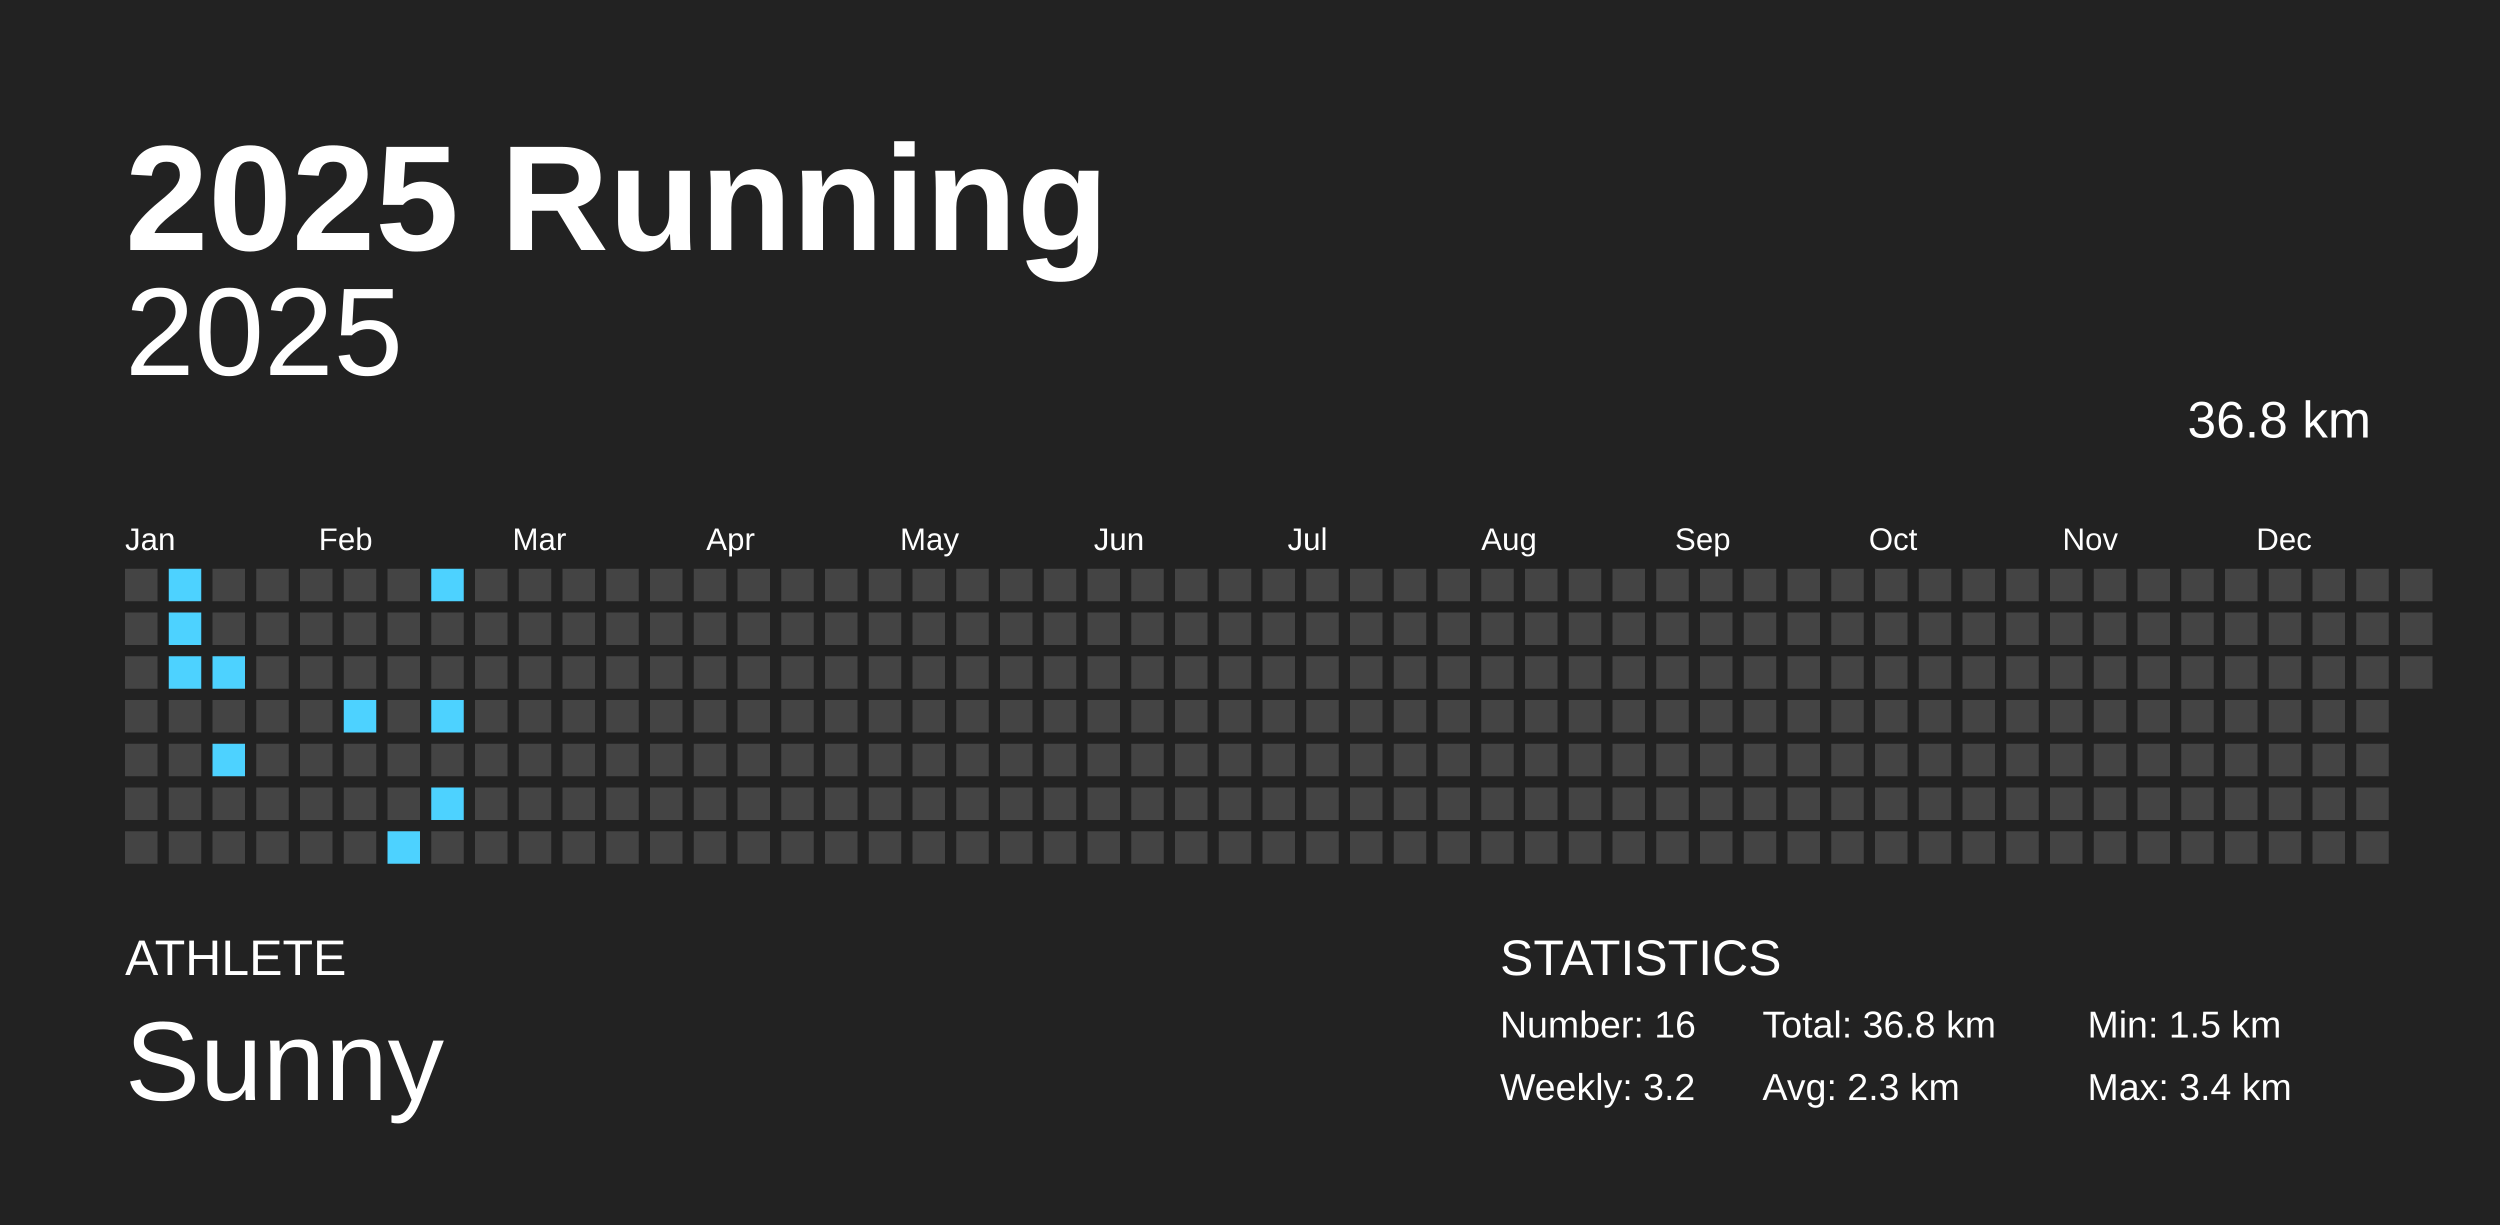
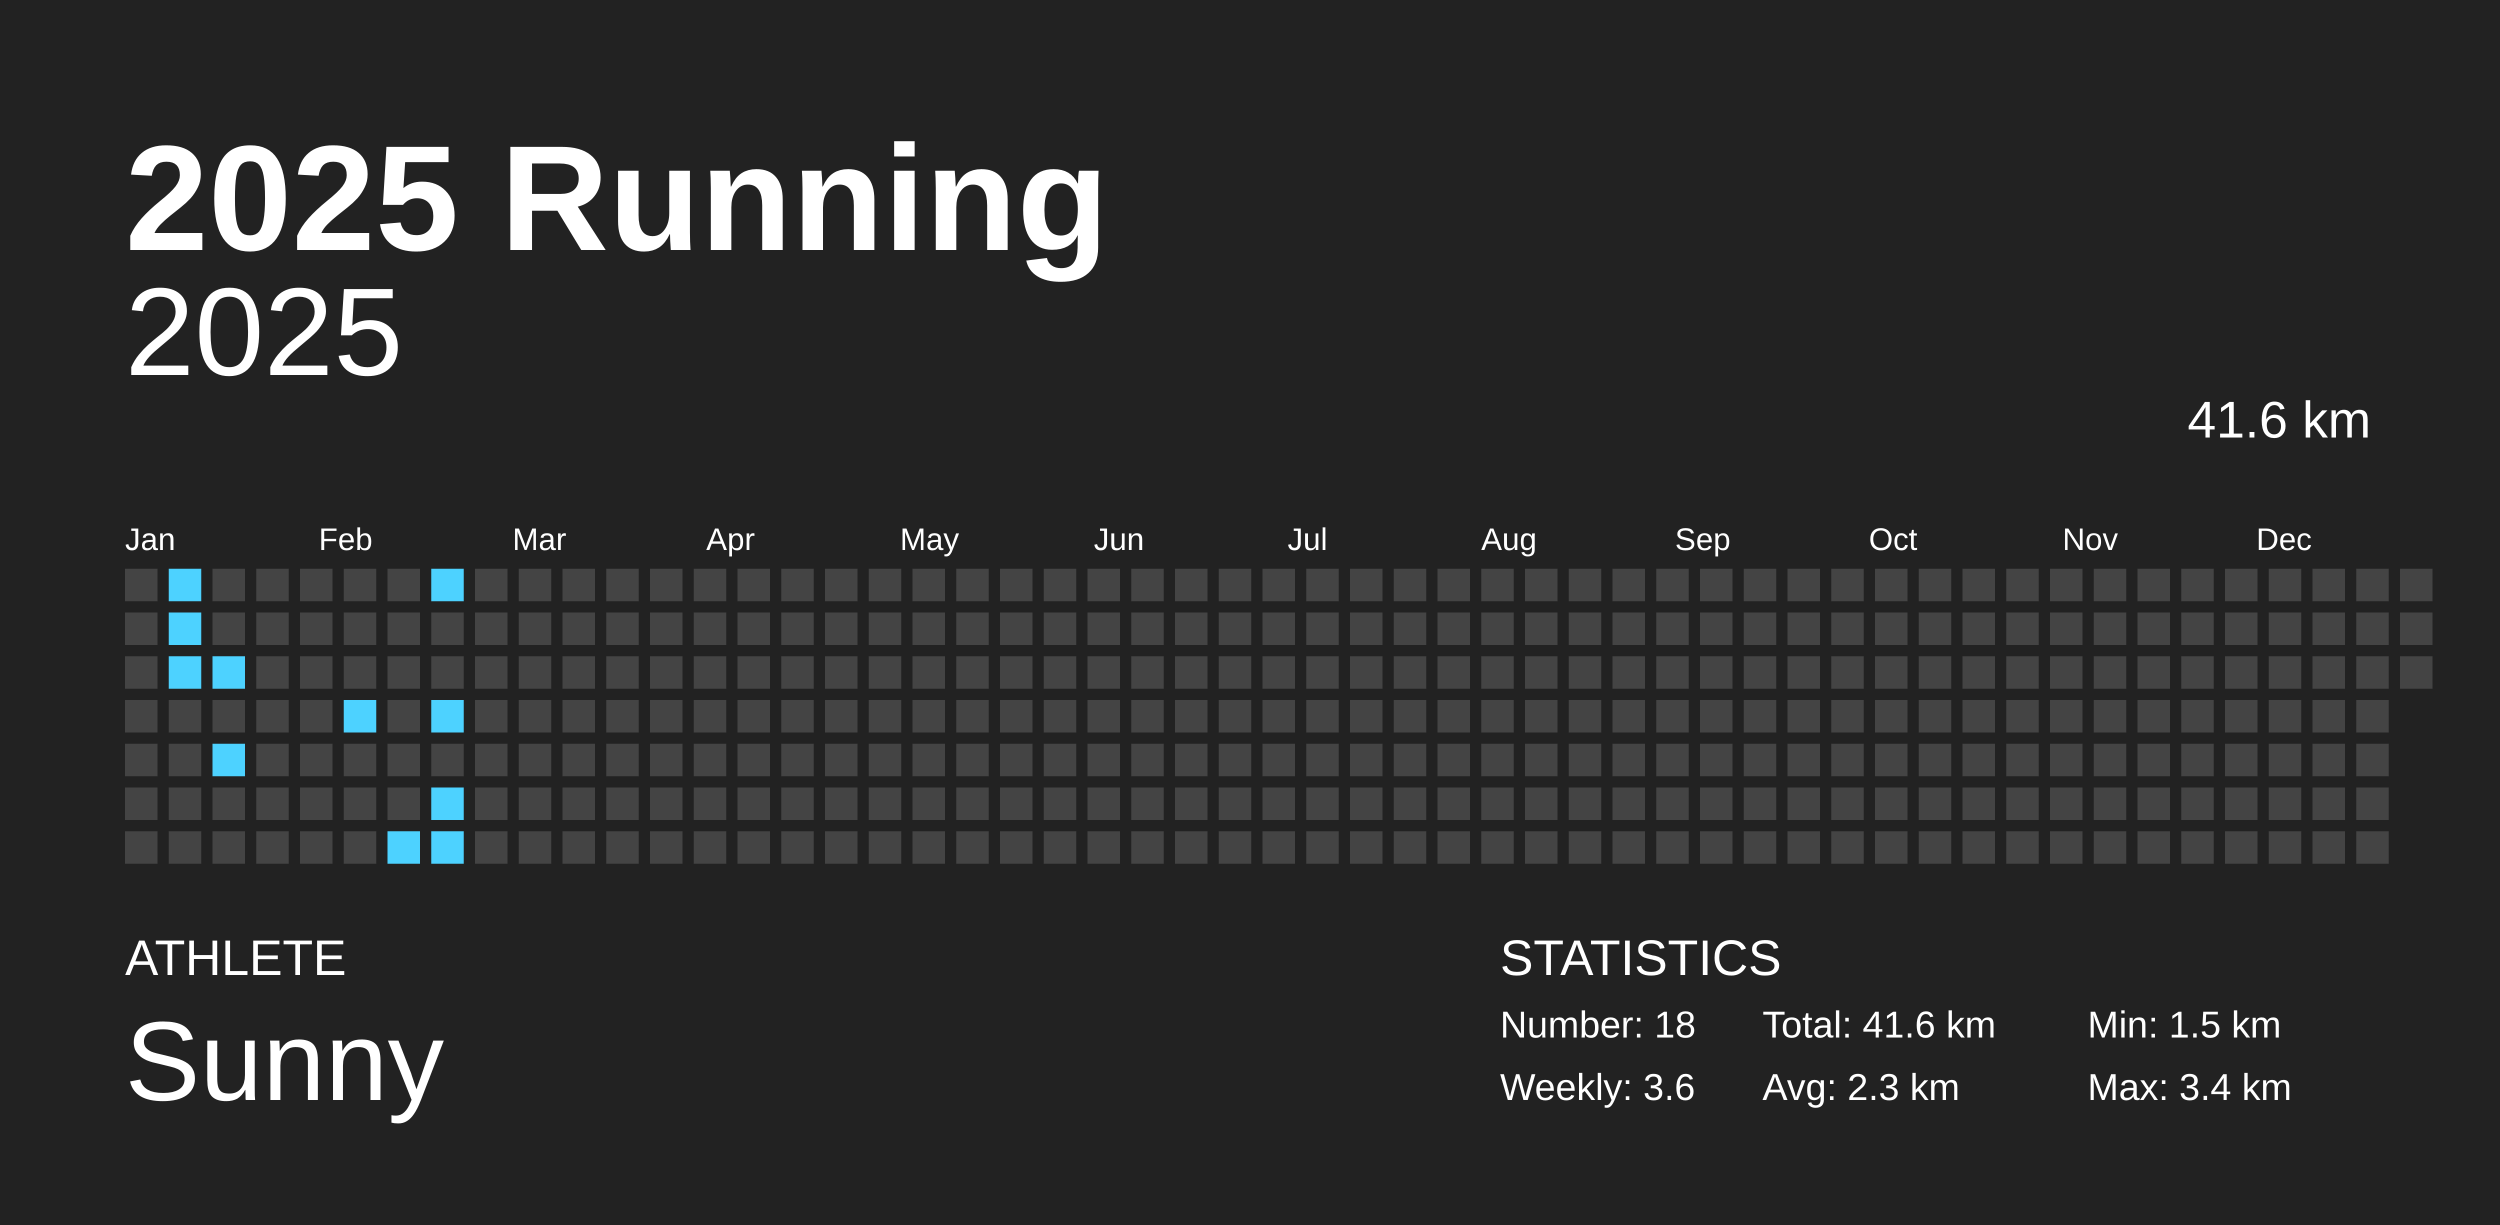
<svg xmlns="http://www.w3.org/2000/svg" baseProfile="full" height="98mm" version="1.1" viewBox="0,0,200,98" width="200mm">
  <defs />
  <rect fill="#222222" height="98" width="200" x="0" y="0" />
  <text fill="#FFFFFF" style="font-size:12px; font-family:Arial; font-weight:bold;" x="10" y="20">2025 Running</text>
  <text fill="#FFFFFF" style="font-size:4px; font-family:Arial" x="10" y="78">ATHLETE</text>
  <text fill="#FFFFFF" style="font-size:9px; font-family:Arial" x="10" y="88">Sunny</text>
  <text fill="#FFFFFF" style="font-size:4px; font-family:Arial" x="120" y="78">STATISTICS</text>
-   <text fill="#FFFFFF" style="font-size:3px; font-family:Arial" x="120" y="83">Number: 16</text>
-   <text fill="#FFFFFF" style="font-size:3px; font-family:Arial" x="120" y="88">Weekly: 3.2</text>
-   <text fill="#FFFFFF" style="font-size:3px; font-family:Arial" x="141" y="83">Total: 36.8 km</text>
+   <text fill="#FFFFFF" style="font-size:3px; font-family:Arial" x="120" y="83">Number: 18</text>
+   <text fill="#FFFFFF" style="font-size:3px; font-family:Arial" x="120" y="88">Weekly: 3.6</text>
+   <text fill="#FFFFFF" style="font-size:3px; font-family:Arial" x="141" y="83">Total: 41.6 km</text>
  <text fill="#FFFFFF" style="font-size:3px; font-family:Arial" x="141" y="88">Avg: 2.3 km</text>
  <text fill="#FFFFFF" style="font-size:3px; font-family:Arial" x="167" y="83">Min: 1.5 km</text>
  <text fill="#FFFFFF" style="font-size:3px; font-family:Arial" x="167" y="88">Max: 3.4 km</text>
  <text alignment-baseline="hanging" fill="#FFFFFF" style="font-size:10.0px; font-family:Arial;" x="10" y="30">2025</text>
-   <text alignment-baseline="hanging" fill="#FFFFFF" style="font-size:4.125px; font-family:Arial;" x="175" y="35">36.8 km</text>
+   <text alignment-baseline="hanging" fill="#FFFFFF" style="font-size:4.125px; font-family:Arial;" x="175" y="35">41.6 km</text>
  <text fill="#FFFFFF" style="font-size:2.5px; font-family:Arial" x="10.0" y="44">Jan</text>
  <text fill="#FFFFFF" style="font-size:2.5px; font-family:Arial" x="25.5" y="44">Feb</text>
  <text fill="#FFFFFF" style="font-size:2.5px; font-family:Arial" x="41.0" y="44">Mar</text>
  <text fill="#FFFFFF" style="font-size:2.5px; font-family:Arial" x="56.5" y="44">Apr</text>
  <text fill="#FFFFFF" style="font-size:2.5px; font-family:Arial" x="72.0" y="44">May</text>
  <text fill="#FFFFFF" style="font-size:2.5px; font-family:Arial" x="87.5" y="44">Jun</text>
  <text fill="#FFFFFF" style="font-size:2.5px; font-family:Arial" x="103.0" y="44">Jul</text>
  <text fill="#FFFFFF" style="font-size:2.5px; font-family:Arial" x="118.5" y="44">Aug</text>
  <text fill="#FFFFFF" style="font-size:2.5px; font-family:Arial" x="134.0" y="44">Sep</text>
  <text fill="#FFFFFF" style="font-size:2.5px; font-family:Arial" x="149.5" y="44">Oct</text>
  <text fill="#FFFFFF" style="font-size:2.5px; font-family:Arial" x="165.0" y="44">Nov</text>
  <text fill="#FFFFFF" style="font-size:2.5px; font-family:Arial" x="180.5" y="44">Dec</text>
  <rect fill="#444444" height="2.6" width="2.6" x="10.0" y="45.5" />
  <rect fill="#444444" height="2.6" width="2.6" x="10.0" y="49.0" />
  <rect fill="#444444" height="2.6" width="2.6" x="10.0" y="52.5" />
  <rect fill="#444444" height="2.6" width="2.6" x="10.0" y="56.0" />
  <rect fill="#444444" height="2.6" width="2.6" x="10.0" y="59.5" />
  <rect fill="#444444" height="2.6" width="2.6" x="10.0" y="63.0" />
  <rect fill="#444444" height="2.6" width="2.6" x="10.0" y="66.5" />
  <rect fill="#4dd2ff" height="2.6" width="2.6" x="13.5" y="45.5" />
  <rect fill="#4dd2ff" height="2.6" width="2.6" x="13.5" y="49.0" />
  <rect fill="#4dd2ff" height="2.6" width="2.6" x="13.5" y="52.5" />
  <rect fill="#444444" height="2.6" width="2.6" x="13.5" y="56.0" />
  <rect fill="#444444" height="2.6" width="2.6" x="13.5" y="59.5" />
  <rect fill="#444444" height="2.6" width="2.6" x="13.5" y="63.0" />
  <rect fill="#444444" height="2.6" width="2.6" x="13.5" y="66.5" />
  <rect fill="#444444" height="2.6" width="2.6" x="17.0" y="45.5" />
  <rect fill="#444444" height="2.6" width="2.6" x="17.0" y="49.0" />
  <rect fill="#4dd2ff" height="2.6" width="2.6" x="17.0" y="52.5" />
  <rect fill="#444444" height="2.6" width="2.6" x="17.0" y="56.0" />
  <rect fill="#4dd2ff" height="2.6" width="2.6" x="17.0" y="59.5" />
  <rect fill="#444444" height="2.6" width="2.6" x="17.0" y="63.0" />
  <rect fill="#444444" height="2.6" width="2.6" x="17.0" y="66.5" />
  <rect fill="#444444" height="2.6" width="2.6" x="20.5" y="45.5" />
  <rect fill="#444444" height="2.6" width="2.6" x="20.5" y="49.0" />
  <rect fill="#444444" height="2.6" width="2.6" x="20.5" y="52.5" />
  <rect fill="#444444" height="2.6" width="2.6" x="20.5" y="56.0" />
  <rect fill="#444444" height="2.6" width="2.6" x="20.5" y="59.5" />
  <rect fill="#444444" height="2.6" width="2.6" x="20.5" y="63.0" />
  <rect fill="#444444" height="2.6" width="2.6" x="20.5" y="66.5" />
  <rect fill="#444444" height="2.6" width="2.6" x="24.0" y="45.5" />
  <rect fill="#444444" height="2.6" width="2.6" x="24.0" y="49.0" />
  <rect fill="#444444" height="2.6" width="2.6" x="24.0" y="52.5" />
  <rect fill="#444444" height="2.6" width="2.6" x="24.0" y="56.0" />
  <rect fill="#444444" height="2.6" width="2.6" x="24.0" y="59.5" />
  <rect fill="#444444" height="2.6" width="2.6" x="24.0" y="63.0" />
  <rect fill="#444444" height="2.6" width="2.6" x="24.0" y="66.5" />
  <rect fill="#444444" height="2.6" width="2.6" x="27.5" y="45.5" />
  <rect fill="#444444" height="2.6" width="2.6" x="27.5" y="49.0" />
  <rect fill="#444444" height="2.6" width="2.6" x="27.5" y="52.5" />
  <rect fill="#4dd2ff" height="2.6" width="2.6" x="27.5" y="56.0" />
  <rect fill="#444444" height="2.6" width="2.6" x="27.5" y="59.5" />
  <rect fill="#444444" height="2.6" width="2.6" x="27.5" y="63.0" />
  <rect fill="#444444" height="2.6" width="2.6" x="27.5" y="66.5" />
  <rect fill="#444444" height="2.6" width="2.6" x="31.0" y="45.5" />
  <rect fill="#444444" height="2.6" width="2.6" x="31.0" y="49.0" />
  <rect fill="#444444" height="2.6" width="2.6" x="31.0" y="52.5" />
  <rect fill="#444444" height="2.6" width="2.6" x="31.0" y="56.0" />
  <rect fill="#444444" height="2.6" width="2.6" x="31.0" y="59.5" />
  <rect fill="#444444" height="2.6" width="2.6" x="31.0" y="63.0" />
  <rect fill="#4dd2ff" height="2.6" width="2.6" x="31.0" y="66.5" />
  <rect fill="#4dd2ff" height="2.6" width="2.6" x="34.5" y="45.5" />
  <rect fill="#444444" height="2.6" width="2.6" x="34.5" y="49.0" />
  <rect fill="#444444" height="2.6" width="2.6" x="34.5" y="52.5" />
  <rect fill="#4dd2ff" height="2.6" width="2.6" x="34.5" y="56.0" />
  <rect fill="#444444" height="2.6" width="2.6" x="34.5" y="59.5" />
  <rect fill="#4dd2ff" height="2.6" width="2.6" x="34.5" y="63.0" />
-   <rect fill="#444444" height="2.6" width="2.6" x="34.5" y="66.5" />
+   <rect fill="#4dd2ff" height="2.6" width="2.6" x="34.5" y="66.5" />
  <rect fill="#444444" height="2.6" width="2.6" x="38.0" y="45.5" />
  <rect fill="#444444" height="2.6" width="2.6" x="38.0" y="49.0" />
  <rect fill="#444444" height="2.6" width="2.6" x="38.0" y="52.5" />
  <rect fill="#444444" height="2.6" width="2.6" x="38.0" y="56.0" />
  <rect fill="#444444" height="2.6" width="2.6" x="38.0" y="59.5" />
  <rect fill="#444444" height="2.6" width="2.6" x="38.0" y="63.0" />
  <rect fill="#444444" height="2.6" width="2.6" x="38.0" y="66.5" />
  <rect fill="#444444" height="2.6" width="2.6" x="41.5" y="45.5" />
  <rect fill="#444444" height="2.6" width="2.6" x="41.5" y="49.0" />
  <rect fill="#444444" height="2.6" width="2.6" x="41.5" y="52.5" />
  <rect fill="#444444" height="2.6" width="2.6" x="41.5" y="56.0" />
  <rect fill="#444444" height="2.6" width="2.6" x="41.5" y="59.5" />
  <rect fill="#444444" height="2.6" width="2.6" x="41.5" y="63.0" />
  <rect fill="#444444" height="2.6" width="2.6" x="41.5" y="66.5" />
  <rect fill="#444444" height="2.6" width="2.6" x="45.0" y="45.5" />
  <rect fill="#444444" height="2.6" width="2.6" x="45.0" y="49.0" />
  <rect fill="#444444" height="2.6" width="2.6" x="45.0" y="52.5" />
  <rect fill="#444444" height="2.6" width="2.6" x="45.0" y="56.0" />
  <rect fill="#444444" height="2.6" width="2.6" x="45.0" y="59.5" />
  <rect fill="#444444" height="2.6" width="2.6" x="45.0" y="63.0" />
  <rect fill="#444444" height="2.6" width="2.6" x="45.0" y="66.5" />
  <rect fill="#444444" height="2.6" width="2.6" x="48.5" y="45.5" />
  <rect fill="#444444" height="2.6" width="2.6" x="48.5" y="49.0" />
  <rect fill="#444444" height="2.6" width="2.6" x="48.5" y="52.5" />
  <rect fill="#444444" height="2.6" width="2.6" x="48.5" y="56.0" />
  <rect fill="#444444" height="2.6" width="2.6" x="48.5" y="59.5" />
  <rect fill="#444444" height="2.6" width="2.6" x="48.5" y="63.0" />
  <rect fill="#444444" height="2.6" width="2.6" x="48.5" y="66.5" />
  <rect fill="#444444" height="2.6" width="2.6" x="52.0" y="45.5" />
  <rect fill="#444444" height="2.6" width="2.6" x="52.0" y="49.0" />
  <rect fill="#444444" height="2.6" width="2.6" x="52.0" y="52.5" />
  <rect fill="#444444" height="2.6" width="2.6" x="52.0" y="56.0" />
  <rect fill="#444444" height="2.6" width="2.6" x="52.0" y="59.5" />
  <rect fill="#444444" height="2.6" width="2.6" x="52.0" y="63.0" />
  <rect fill="#444444" height="2.6" width="2.6" x="52.0" y="66.5" />
  <rect fill="#444444" height="2.6" width="2.6" x="55.5" y="45.5" />
  <rect fill="#444444" height="2.6" width="2.6" x="55.5" y="49.0" />
  <rect fill="#444444" height="2.6" width="2.6" x="55.5" y="52.5" />
  <rect fill="#444444" height="2.6" width="2.6" x="55.5" y="56.0" />
  <rect fill="#444444" height="2.6" width="2.6" x="55.5" y="59.5" />
  <rect fill="#444444" height="2.6" width="2.6" x="55.5" y="63.0" />
  <rect fill="#444444" height="2.6" width="2.6" x="55.5" y="66.5" />
  <rect fill="#444444" height="2.6" width="2.6" x="59.0" y="45.5" />
  <rect fill="#444444" height="2.6" width="2.6" x="59.0" y="49.0" />
  <rect fill="#444444" height="2.6" width="2.6" x="59.0" y="52.5" />
  <rect fill="#444444" height="2.6" width="2.6" x="59.0" y="56.0" />
  <rect fill="#444444" height="2.6" width="2.6" x="59.0" y="59.5" />
  <rect fill="#444444" height="2.6" width="2.6" x="59.0" y="63.0" />
  <rect fill="#444444" height="2.6" width="2.6" x="59.0" y="66.5" />
  <rect fill="#444444" height="2.6" width="2.6" x="62.5" y="45.5" />
  <rect fill="#444444" height="2.6" width="2.6" x="62.5" y="49.0" />
  <rect fill="#444444" height="2.6" width="2.6" x="62.5" y="52.5" />
  <rect fill="#444444" height="2.6" width="2.6" x="62.5" y="56.0" />
  <rect fill="#444444" height="2.6" width="2.6" x="62.5" y="59.5" />
  <rect fill="#444444" height="2.6" width="2.6" x="62.5" y="63.0" />
  <rect fill="#444444" height="2.6" width="2.6" x="62.5" y="66.5" />
  <rect fill="#444444" height="2.6" width="2.6" x="66.0" y="45.5" />
  <rect fill="#444444" height="2.6" width="2.6" x="66.0" y="49.0" />
  <rect fill="#444444" height="2.6" width="2.6" x="66.0" y="52.5" />
  <rect fill="#444444" height="2.6" width="2.6" x="66.0" y="56.0" />
  <rect fill="#444444" height="2.6" width="2.6" x="66.0" y="59.5" />
  <rect fill="#444444" height="2.6" width="2.6" x="66.0" y="63.0" />
  <rect fill="#444444" height="2.6" width="2.6" x="66.0" y="66.5" />
  <rect fill="#444444" height="2.6" width="2.6" x="69.5" y="45.5" />
  <rect fill="#444444" height="2.6" width="2.6" x="69.5" y="49.0" />
  <rect fill="#444444" height="2.6" width="2.6" x="69.5" y="52.5" />
  <rect fill="#444444" height="2.6" width="2.6" x="69.5" y="56.0" />
  <rect fill="#444444" height="2.6" width="2.6" x="69.5" y="59.5" />
  <rect fill="#444444" height="2.6" width="2.6" x="69.5" y="63.0" />
  <rect fill="#444444" height="2.6" width="2.6" x="69.5" y="66.5" />
  <rect fill="#444444" height="2.6" width="2.6" x="73.0" y="45.5" />
  <rect fill="#444444" height="2.6" width="2.6" x="73.0" y="49.0" />
  <rect fill="#444444" height="2.6" width="2.6" x="73.0" y="52.5" />
  <rect fill="#444444" height="2.6" width="2.6" x="73.0" y="56.0" />
  <rect fill="#444444" height="2.6" width="2.6" x="73.0" y="59.5" />
  <rect fill="#444444" height="2.6" width="2.6" x="73.0" y="63.0" />
  <rect fill="#444444" height="2.6" width="2.6" x="73.0" y="66.5" />
  <rect fill="#444444" height="2.6" width="2.6" x="76.5" y="45.5" />
  <rect fill="#444444" height="2.6" width="2.6" x="76.5" y="49.0" />
  <rect fill="#444444" height="2.6" width="2.6" x="76.5" y="52.5" />
  <rect fill="#444444" height="2.6" width="2.6" x="76.5" y="56.0" />
  <rect fill="#444444" height="2.6" width="2.6" x="76.5" y="59.5" />
  <rect fill="#444444" height="2.6" width="2.6" x="76.5" y="63.0" />
  <rect fill="#444444" height="2.6" width="2.6" x="76.5" y="66.5" />
  <rect fill="#444444" height="2.6" width="2.6" x="80.0" y="45.5" />
  <rect fill="#444444" height="2.6" width="2.6" x="80.0" y="49.0" />
  <rect fill="#444444" height="2.6" width="2.6" x="80.0" y="52.5" />
  <rect fill="#444444" height="2.6" width="2.6" x="80.0" y="56.0" />
  <rect fill="#444444" height="2.6" width="2.6" x="80.0" y="59.5" />
  <rect fill="#444444" height="2.6" width="2.6" x="80.0" y="63.0" />
  <rect fill="#444444" height="2.6" width="2.6" x="80.0" y="66.5" />
  <rect fill="#444444" height="2.6" width="2.6" x="83.5" y="45.5" />
  <rect fill="#444444" height="2.6" width="2.6" x="83.5" y="49.0" />
  <rect fill="#444444" height="2.6" width="2.6" x="83.5" y="52.5" />
  <rect fill="#444444" height="2.6" width="2.6" x="83.5" y="56.0" />
  <rect fill="#444444" height="2.6" width="2.6" x="83.5" y="59.5" />
  <rect fill="#444444" height="2.6" width="2.6" x="83.5" y="63.0" />
  <rect fill="#444444" height="2.6" width="2.6" x="83.5" y="66.5" />
  <rect fill="#444444" height="2.6" width="2.6" x="87.0" y="45.5" />
  <rect fill="#444444" height="2.6" width="2.6" x="87.0" y="49.0" />
  <rect fill="#444444" height="2.6" width="2.6" x="87.0" y="52.5" />
  <rect fill="#444444" height="2.6" width="2.6" x="87.0" y="56.0" />
  <rect fill="#444444" height="2.6" width="2.6" x="87.0" y="59.5" />
  <rect fill="#444444" height="2.6" width="2.6" x="87.0" y="63.0" />
  <rect fill="#444444" height="2.6" width="2.6" x="87.0" y="66.5" />
  <rect fill="#444444" height="2.6" width="2.6" x="90.5" y="45.5" />
  <rect fill="#444444" height="2.6" width="2.6" x="90.5" y="49.0" />
  <rect fill="#444444" height="2.6" width="2.6" x="90.5" y="52.5" />
  <rect fill="#444444" height="2.6" width="2.6" x="90.5" y="56.0" />
  <rect fill="#444444" height="2.6" width="2.6" x="90.5" y="59.5" />
  <rect fill="#444444" height="2.6" width="2.6" x="90.5" y="63.0" />
  <rect fill="#444444" height="2.6" width="2.6" x="90.5" y="66.5" />
  <rect fill="#444444" height="2.6" width="2.6" x="94.0" y="45.5" />
  <rect fill="#444444" height="2.6" width="2.6" x="94.0" y="49.0" />
  <rect fill="#444444" height="2.6" width="2.6" x="94.0" y="52.5" />
  <rect fill="#444444" height="2.6" width="2.6" x="94.0" y="56.0" />
  <rect fill="#444444" height="2.6" width="2.6" x="94.0" y="59.5" />
  <rect fill="#444444" height="2.6" width="2.6" x="94.0" y="63.0" />
  <rect fill="#444444" height="2.6" width="2.6" x="94.0" y="66.5" />
  <rect fill="#444444" height="2.6" width="2.6" x="97.5" y="45.5" />
  <rect fill="#444444" height="2.6" width="2.6" x="97.5" y="49.0" />
  <rect fill="#444444" height="2.6" width="2.6" x="97.5" y="52.5" />
  <rect fill="#444444" height="2.6" width="2.6" x="97.5" y="56.0" />
  <rect fill="#444444" height="2.6" width="2.6" x="97.5" y="59.5" />
  <rect fill="#444444" height="2.6" width="2.6" x="97.5" y="63.0" />
  <rect fill="#444444" height="2.6" width="2.6" x="97.5" y="66.5" />
  <rect fill="#444444" height="2.6" width="2.6" x="101.0" y="45.5" />
  <rect fill="#444444" height="2.6" width="2.6" x="101.0" y="49.0" />
  <rect fill="#444444" height="2.6" width="2.6" x="101.0" y="52.5" />
  <rect fill="#444444" height="2.6" width="2.6" x="101.0" y="56.0" />
  <rect fill="#444444" height="2.6" width="2.6" x="101.0" y="59.5" />
  <rect fill="#444444" height="2.6" width="2.6" x="101.0" y="63.0" />
  <rect fill="#444444" height="2.6" width="2.6" x="101.0" y="66.5" />
  <rect fill="#444444" height="2.6" width="2.6" x="104.5" y="45.5" />
  <rect fill="#444444" height="2.6" width="2.6" x="104.5" y="49.0" />
  <rect fill="#444444" height="2.6" width="2.6" x="104.5" y="52.5" />
  <rect fill="#444444" height="2.6" width="2.6" x="104.5" y="56.0" />
  <rect fill="#444444" height="2.6" width="2.6" x="104.5" y="59.5" />
  <rect fill="#444444" height="2.6" width="2.6" x="104.5" y="63.0" />
  <rect fill="#444444" height="2.6" width="2.6" x="104.5" y="66.5" />
  <rect fill="#444444" height="2.6" width="2.6" x="108.0" y="45.5" />
  <rect fill="#444444" height="2.6" width="2.6" x="108.0" y="49.0" />
  <rect fill="#444444" height="2.6" width="2.6" x="108.0" y="52.5" />
  <rect fill="#444444" height="2.6" width="2.6" x="108.0" y="56.0" />
  <rect fill="#444444" height="2.6" width="2.6" x="108.0" y="59.5" />
  <rect fill="#444444" height="2.6" width="2.6" x="108.0" y="63.0" />
  <rect fill="#444444" height="2.6" width="2.6" x="108.0" y="66.5" />
  <rect fill="#444444" height="2.6" width="2.6" x="111.5" y="45.5" />
  <rect fill="#444444" height="2.6" width="2.6" x="111.5" y="49.0" />
  <rect fill="#444444" height="2.6" width="2.6" x="111.5" y="52.5" />
  <rect fill="#444444" height="2.6" width="2.6" x="111.5" y="56.0" />
  <rect fill="#444444" height="2.6" width="2.6" x="111.5" y="59.5" />
  <rect fill="#444444" height="2.6" width="2.6" x="111.5" y="63.0" />
  <rect fill="#444444" height="2.6" width="2.6" x="111.5" y="66.5" />
  <rect fill="#444444" height="2.6" width="2.6" x="115.0" y="45.5" />
  <rect fill="#444444" height="2.6" width="2.6" x="115.0" y="49.0" />
  <rect fill="#444444" height="2.6" width="2.6" x="115.0" y="52.5" />
  <rect fill="#444444" height="2.6" width="2.6" x="115.0" y="56.0" />
  <rect fill="#444444" height="2.6" width="2.6" x="115.0" y="59.5" />
  <rect fill="#444444" height="2.6" width="2.6" x="115.0" y="63.0" />
  <rect fill="#444444" height="2.6" width="2.6" x="115.0" y="66.5" />
  <rect fill="#444444" height="2.6" width="2.6" x="118.5" y="45.5" />
  <rect fill="#444444" height="2.6" width="2.6" x="118.5" y="49.0" />
  <rect fill="#444444" height="2.6" width="2.6" x="118.5" y="52.5" />
  <rect fill="#444444" height="2.6" width="2.6" x="118.5" y="56.0" />
  <rect fill="#444444" height="2.6" width="2.6" x="118.5" y="59.5" />
  <rect fill="#444444" height="2.6" width="2.6" x="118.5" y="63.0" />
  <rect fill="#444444" height="2.6" width="2.6" x="118.5" y="66.5" />
  <rect fill="#444444" height="2.6" width="2.6" x="122.0" y="45.5" />
  <rect fill="#444444" height="2.6" width="2.6" x="122.0" y="49.0" />
  <rect fill="#444444" height="2.6" width="2.6" x="122.0" y="52.5" />
  <rect fill="#444444" height="2.6" width="2.6" x="122.0" y="56.0" />
  <rect fill="#444444" height="2.6" width="2.6" x="122.0" y="59.5" />
  <rect fill="#444444" height="2.6" width="2.6" x="122.0" y="63.0" />
  <rect fill="#444444" height="2.6" width="2.6" x="122.0" y="66.5" />
  <rect fill="#444444" height="2.6" width="2.6" x="125.5" y="45.5" />
  <rect fill="#444444" height="2.6" width="2.6" x="125.5" y="49.0" />
  <rect fill="#444444" height="2.6" width="2.6" x="125.5" y="52.5" />
  <rect fill="#444444" height="2.6" width="2.6" x="125.5" y="56.0" />
  <rect fill="#444444" height="2.6" width="2.6" x="125.5" y="59.5" />
  <rect fill="#444444" height="2.6" width="2.6" x="125.5" y="63.0" />
  <rect fill="#444444" height="2.6" width="2.6" x="125.5" y="66.5" />
  <rect fill="#444444" height="2.6" width="2.6" x="129.0" y="45.5" />
  <rect fill="#444444" height="2.6" width="2.6" x="129.0" y="49.0" />
  <rect fill="#444444" height="2.6" width="2.6" x="129.0" y="52.5" />
  <rect fill="#444444" height="2.6" width="2.6" x="129.0" y="56.0" />
  <rect fill="#444444" height="2.6" width="2.6" x="129.0" y="59.5" />
  <rect fill="#444444" height="2.6" width="2.6" x="129.0" y="63.0" />
  <rect fill="#444444" height="2.6" width="2.6" x="129.0" y="66.5" />
  <rect fill="#444444" height="2.6" width="2.6" x="132.5" y="45.5" />
  <rect fill="#444444" height="2.6" width="2.6" x="132.5" y="49.0" />
  <rect fill="#444444" height="2.6" width="2.6" x="132.5" y="52.5" />
  <rect fill="#444444" height="2.6" width="2.6" x="132.5" y="56.0" />
  <rect fill="#444444" height="2.6" width="2.6" x="132.5" y="59.5" />
  <rect fill="#444444" height="2.6" width="2.6" x="132.5" y="63.0" />
  <rect fill="#444444" height="2.6" width="2.6" x="132.5" y="66.5" />
  <rect fill="#444444" height="2.6" width="2.6" x="136.0" y="45.5" />
  <rect fill="#444444" height="2.6" width="2.6" x="136.0" y="49.0" />
  <rect fill="#444444" height="2.6" width="2.6" x="136.0" y="52.5" />
  <rect fill="#444444" height="2.6" width="2.6" x="136.0" y="56.0" />
  <rect fill="#444444" height="2.6" width="2.6" x="136.0" y="59.5" />
  <rect fill="#444444" height="2.6" width="2.6" x="136.0" y="63.0" />
  <rect fill="#444444" height="2.6" width="2.6" x="136.0" y="66.5" />
  <rect fill="#444444" height="2.6" width="2.6" x="139.5" y="45.5" />
  <rect fill="#444444" height="2.6" width="2.6" x="139.5" y="49.0" />
  <rect fill="#444444" height="2.6" width="2.6" x="139.5" y="52.5" />
  <rect fill="#444444" height="2.6" width="2.6" x="139.5" y="56.0" />
  <rect fill="#444444" height="2.6" width="2.6" x="139.5" y="59.5" />
  <rect fill="#444444" height="2.6" width="2.6" x="139.5" y="63.0" />
  <rect fill="#444444" height="2.6" width="2.6" x="139.5" y="66.5" />
  <rect fill="#444444" height="2.6" width="2.6" x="143.0" y="45.5" />
  <rect fill="#444444" height="2.6" width="2.6" x="143.0" y="49.0" />
  <rect fill="#444444" height="2.6" width="2.6" x="143.0" y="52.5" />
  <rect fill="#444444" height="2.6" width="2.6" x="143.0" y="56.0" />
  <rect fill="#444444" height="2.6" width="2.6" x="143.0" y="59.5" />
  <rect fill="#444444" height="2.6" width="2.6" x="143.0" y="63.0" />
  <rect fill="#444444" height="2.6" width="2.6" x="143.0" y="66.5" />
  <rect fill="#444444" height="2.6" width="2.6" x="146.5" y="45.5" />
  <rect fill="#444444" height="2.6" width="2.6" x="146.5" y="49.0" />
  <rect fill="#444444" height="2.6" width="2.6" x="146.5" y="52.5" />
  <rect fill="#444444" height="2.6" width="2.6" x="146.5" y="56.0" />
  <rect fill="#444444" height="2.6" width="2.6" x="146.5" y="59.5" />
  <rect fill="#444444" height="2.6" width="2.6" x="146.5" y="63.0" />
  <rect fill="#444444" height="2.6" width="2.6" x="146.5" y="66.5" />
  <rect fill="#444444" height="2.6" width="2.6" x="150.0" y="45.5" />
  <rect fill="#444444" height="2.6" width="2.6" x="150.0" y="49.0" />
  <rect fill="#444444" height="2.6" width="2.6" x="150.0" y="52.5" />
  <rect fill="#444444" height="2.6" width="2.6" x="150.0" y="56.0" />
  <rect fill="#444444" height="2.6" width="2.6" x="150.0" y="59.5" />
  <rect fill="#444444" height="2.6" width="2.6" x="150.0" y="63.0" />
  <rect fill="#444444" height="2.6" width="2.6" x="150.0" y="66.5" />
  <rect fill="#444444" height="2.6" width="2.6" x="153.5" y="45.5" />
  <rect fill="#444444" height="2.6" width="2.6" x="153.5" y="49.0" />
  <rect fill="#444444" height="2.6" width="2.6" x="153.5" y="52.5" />
  <rect fill="#444444" height="2.6" width="2.6" x="153.5" y="56.0" />
  <rect fill="#444444" height="2.6" width="2.6" x="153.5" y="59.5" />
  <rect fill="#444444" height="2.6" width="2.6" x="153.5" y="63.0" />
  <rect fill="#444444" height="2.6" width="2.6" x="153.5" y="66.5" />
  <rect fill="#444444" height="2.6" width="2.6" x="157.0" y="45.5" />
  <rect fill="#444444" height="2.6" width="2.6" x="157.0" y="49.0" />
  <rect fill="#444444" height="2.6" width="2.6" x="157.0" y="52.5" />
  <rect fill="#444444" height="2.6" width="2.6" x="157.0" y="56.0" />
  <rect fill="#444444" height="2.6" width="2.6" x="157.0" y="59.5" />
  <rect fill="#444444" height="2.6" width="2.6" x="157.0" y="63.0" />
  <rect fill="#444444" height="2.6" width="2.6" x="157.0" y="66.5" />
  <rect fill="#444444" height="2.6" width="2.6" x="160.5" y="45.5" />
  <rect fill="#444444" height="2.6" width="2.6" x="160.5" y="49.0" />
  <rect fill="#444444" height="2.6" width="2.6" x="160.5" y="52.5" />
  <rect fill="#444444" height="2.6" width="2.6" x="160.5" y="56.0" />
  <rect fill="#444444" height="2.6" width="2.6" x="160.5" y="59.5" />
  <rect fill="#444444" height="2.6" width="2.6" x="160.5" y="63.0" />
  <rect fill="#444444" height="2.6" width="2.6" x="160.5" y="66.5" />
  <rect fill="#444444" height="2.6" width="2.6" x="164.0" y="45.5" />
  <rect fill="#444444" height="2.6" width="2.6" x="164.0" y="49.0" />
  <rect fill="#444444" height="2.6" width="2.6" x="164.0" y="52.5" />
  <rect fill="#444444" height="2.6" width="2.6" x="164.0" y="56.0" />
  <rect fill="#444444" height="2.6" width="2.6" x="164.0" y="59.5" />
  <rect fill="#444444" height="2.6" width="2.6" x="164.0" y="63.0" />
  <rect fill="#444444" height="2.6" width="2.6" x="164.0" y="66.5" />
  <rect fill="#444444" height="2.6" width="2.6" x="167.5" y="45.5" />
  <rect fill="#444444" height="2.6" width="2.6" x="167.5" y="49.0" />
  <rect fill="#444444" height="2.6" width="2.6" x="167.5" y="52.5" />
  <rect fill="#444444" height="2.6" width="2.6" x="167.5" y="56.0" />
  <rect fill="#444444" height="2.6" width="2.6" x="167.5" y="59.5" />
  <rect fill="#444444" height="2.6" width="2.6" x="167.5" y="63.0" />
  <rect fill="#444444" height="2.6" width="2.6" x="167.5" y="66.5" />
  <rect fill="#444444" height="2.6" width="2.6" x="171.0" y="45.5" />
  <rect fill="#444444" height="2.6" width="2.6" x="171.0" y="49.0" />
  <rect fill="#444444" height="2.6" width="2.6" x="171.0" y="52.5" />
  <rect fill="#444444" height="2.6" width="2.6" x="171.0" y="56.0" />
  <rect fill="#444444" height="2.6" width="2.6" x="171.0" y="59.5" />
  <rect fill="#444444" height="2.6" width="2.6" x="171.0" y="63.0" />
  <rect fill="#444444" height="2.6" width="2.6" x="171.0" y="66.5" />
  <rect fill="#444444" height="2.6" width="2.6" x="174.5" y="45.5" />
  <rect fill="#444444" height="2.6" width="2.6" x="174.5" y="49.0" />
  <rect fill="#444444" height="2.6" width="2.6" x="174.5" y="52.5" />
  <rect fill="#444444" height="2.6" width="2.6" x="174.5" y="56.0" />
  <rect fill="#444444" height="2.6" width="2.6" x="174.5" y="59.5" />
  <rect fill="#444444" height="2.6" width="2.6" x="174.5" y="63.0" />
  <rect fill="#444444" height="2.6" width="2.6" x="174.5" y="66.5" />
  <rect fill="#444444" height="2.6" width="2.6" x="178.0" y="45.5" />
  <rect fill="#444444" height="2.6" width="2.6" x="178.0" y="49.0" />
  <rect fill="#444444" height="2.6" width="2.6" x="178.0" y="52.5" />
  <rect fill="#444444" height="2.6" width="2.6" x="178.0" y="56.0" />
  <rect fill="#444444" height="2.6" width="2.6" x="178.0" y="59.5" />
  <rect fill="#444444" height="2.6" width="2.6" x="178.0" y="63.0" />
  <rect fill="#444444" height="2.6" width="2.6" x="178.0" y="66.5" />
  <rect fill="#444444" height="2.6" width="2.6" x="181.5" y="45.5" />
  <rect fill="#444444" height="2.6" width="2.6" x="181.5" y="49.0" />
  <rect fill="#444444" height="2.6" width="2.6" x="181.5" y="52.5" />
  <rect fill="#444444" height="2.6" width="2.6" x="181.5" y="56.0" />
  <rect fill="#444444" height="2.6" width="2.6" x="181.5" y="59.5" />
  <rect fill="#444444" height="2.6" width="2.6" x="181.5" y="63.0" />
  <rect fill="#444444" height="2.6" width="2.6" x="181.5" y="66.5" />
  <rect fill="#444444" height="2.6" width="2.6" x="185.0" y="45.5" />
  <rect fill="#444444" height="2.6" width="2.6" x="185.0" y="49.0" />
  <rect fill="#444444" height="2.6" width="2.6" x="185.0" y="52.5" />
  <rect fill="#444444" height="2.6" width="2.6" x="185.0" y="56.0" />
  <rect fill="#444444" height="2.6" width="2.6" x="185.0" y="59.5" />
  <rect fill="#444444" height="2.6" width="2.6" x="185.0" y="63.0" />
  <rect fill="#444444" height="2.6" width="2.6" x="185.0" y="66.5" />
  <rect fill="#444444" height="2.6" width="2.6" x="188.5" y="45.5" />
  <rect fill="#444444" height="2.6" width="2.6" x="188.5" y="49.0" />
  <rect fill="#444444" height="2.6" width="2.6" x="188.5" y="52.5" />
  <rect fill="#444444" height="2.6" width="2.6" x="188.5" y="56.0" />
  <rect fill="#444444" height="2.6" width="2.6" x="188.5" y="59.5" />
  <rect fill="#444444" height="2.6" width="2.6" x="188.5" y="63.0" />
  <rect fill="#444444" height="2.6" width="2.6" x="188.5" y="66.5" />
  <rect fill="#444444" height="2.6" width="2.6" x="192.0" y="45.5" />
  <rect fill="#444444" height="2.6" width="2.6" x="192.0" y="49.0" />
  <rect fill="#444444" height="2.6" width="2.6" x="192.0" y="52.5" />
</svg>
